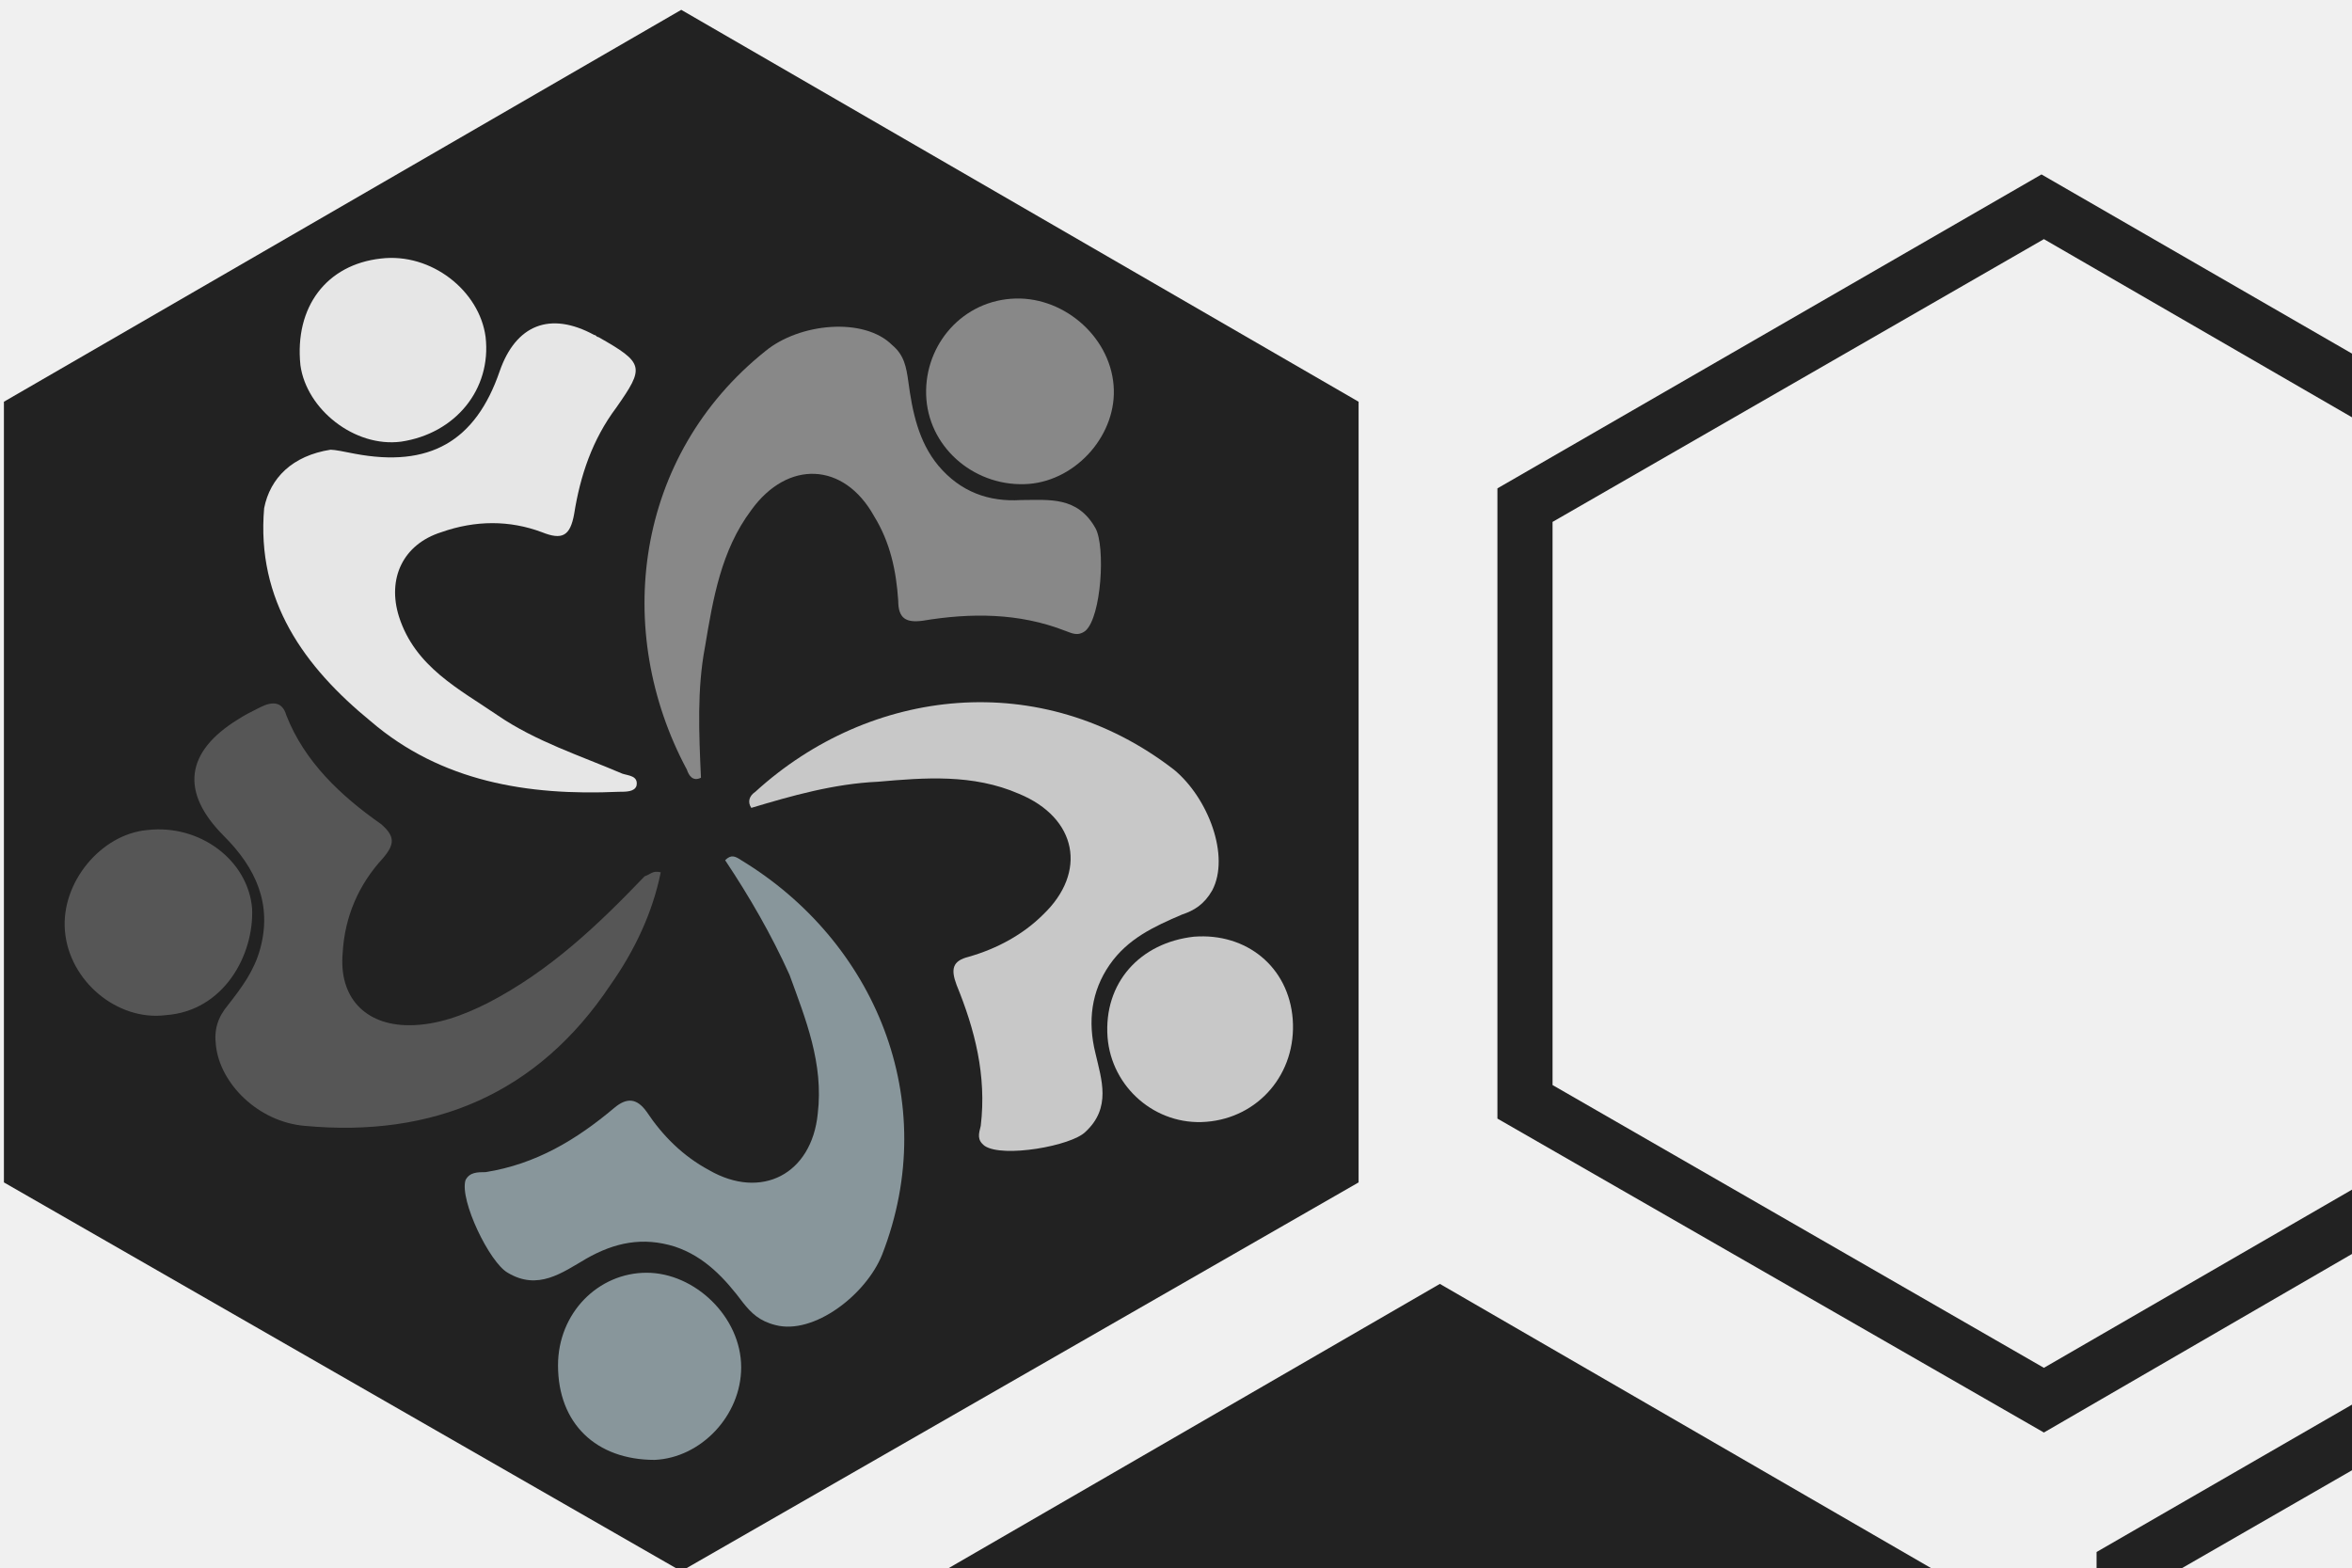
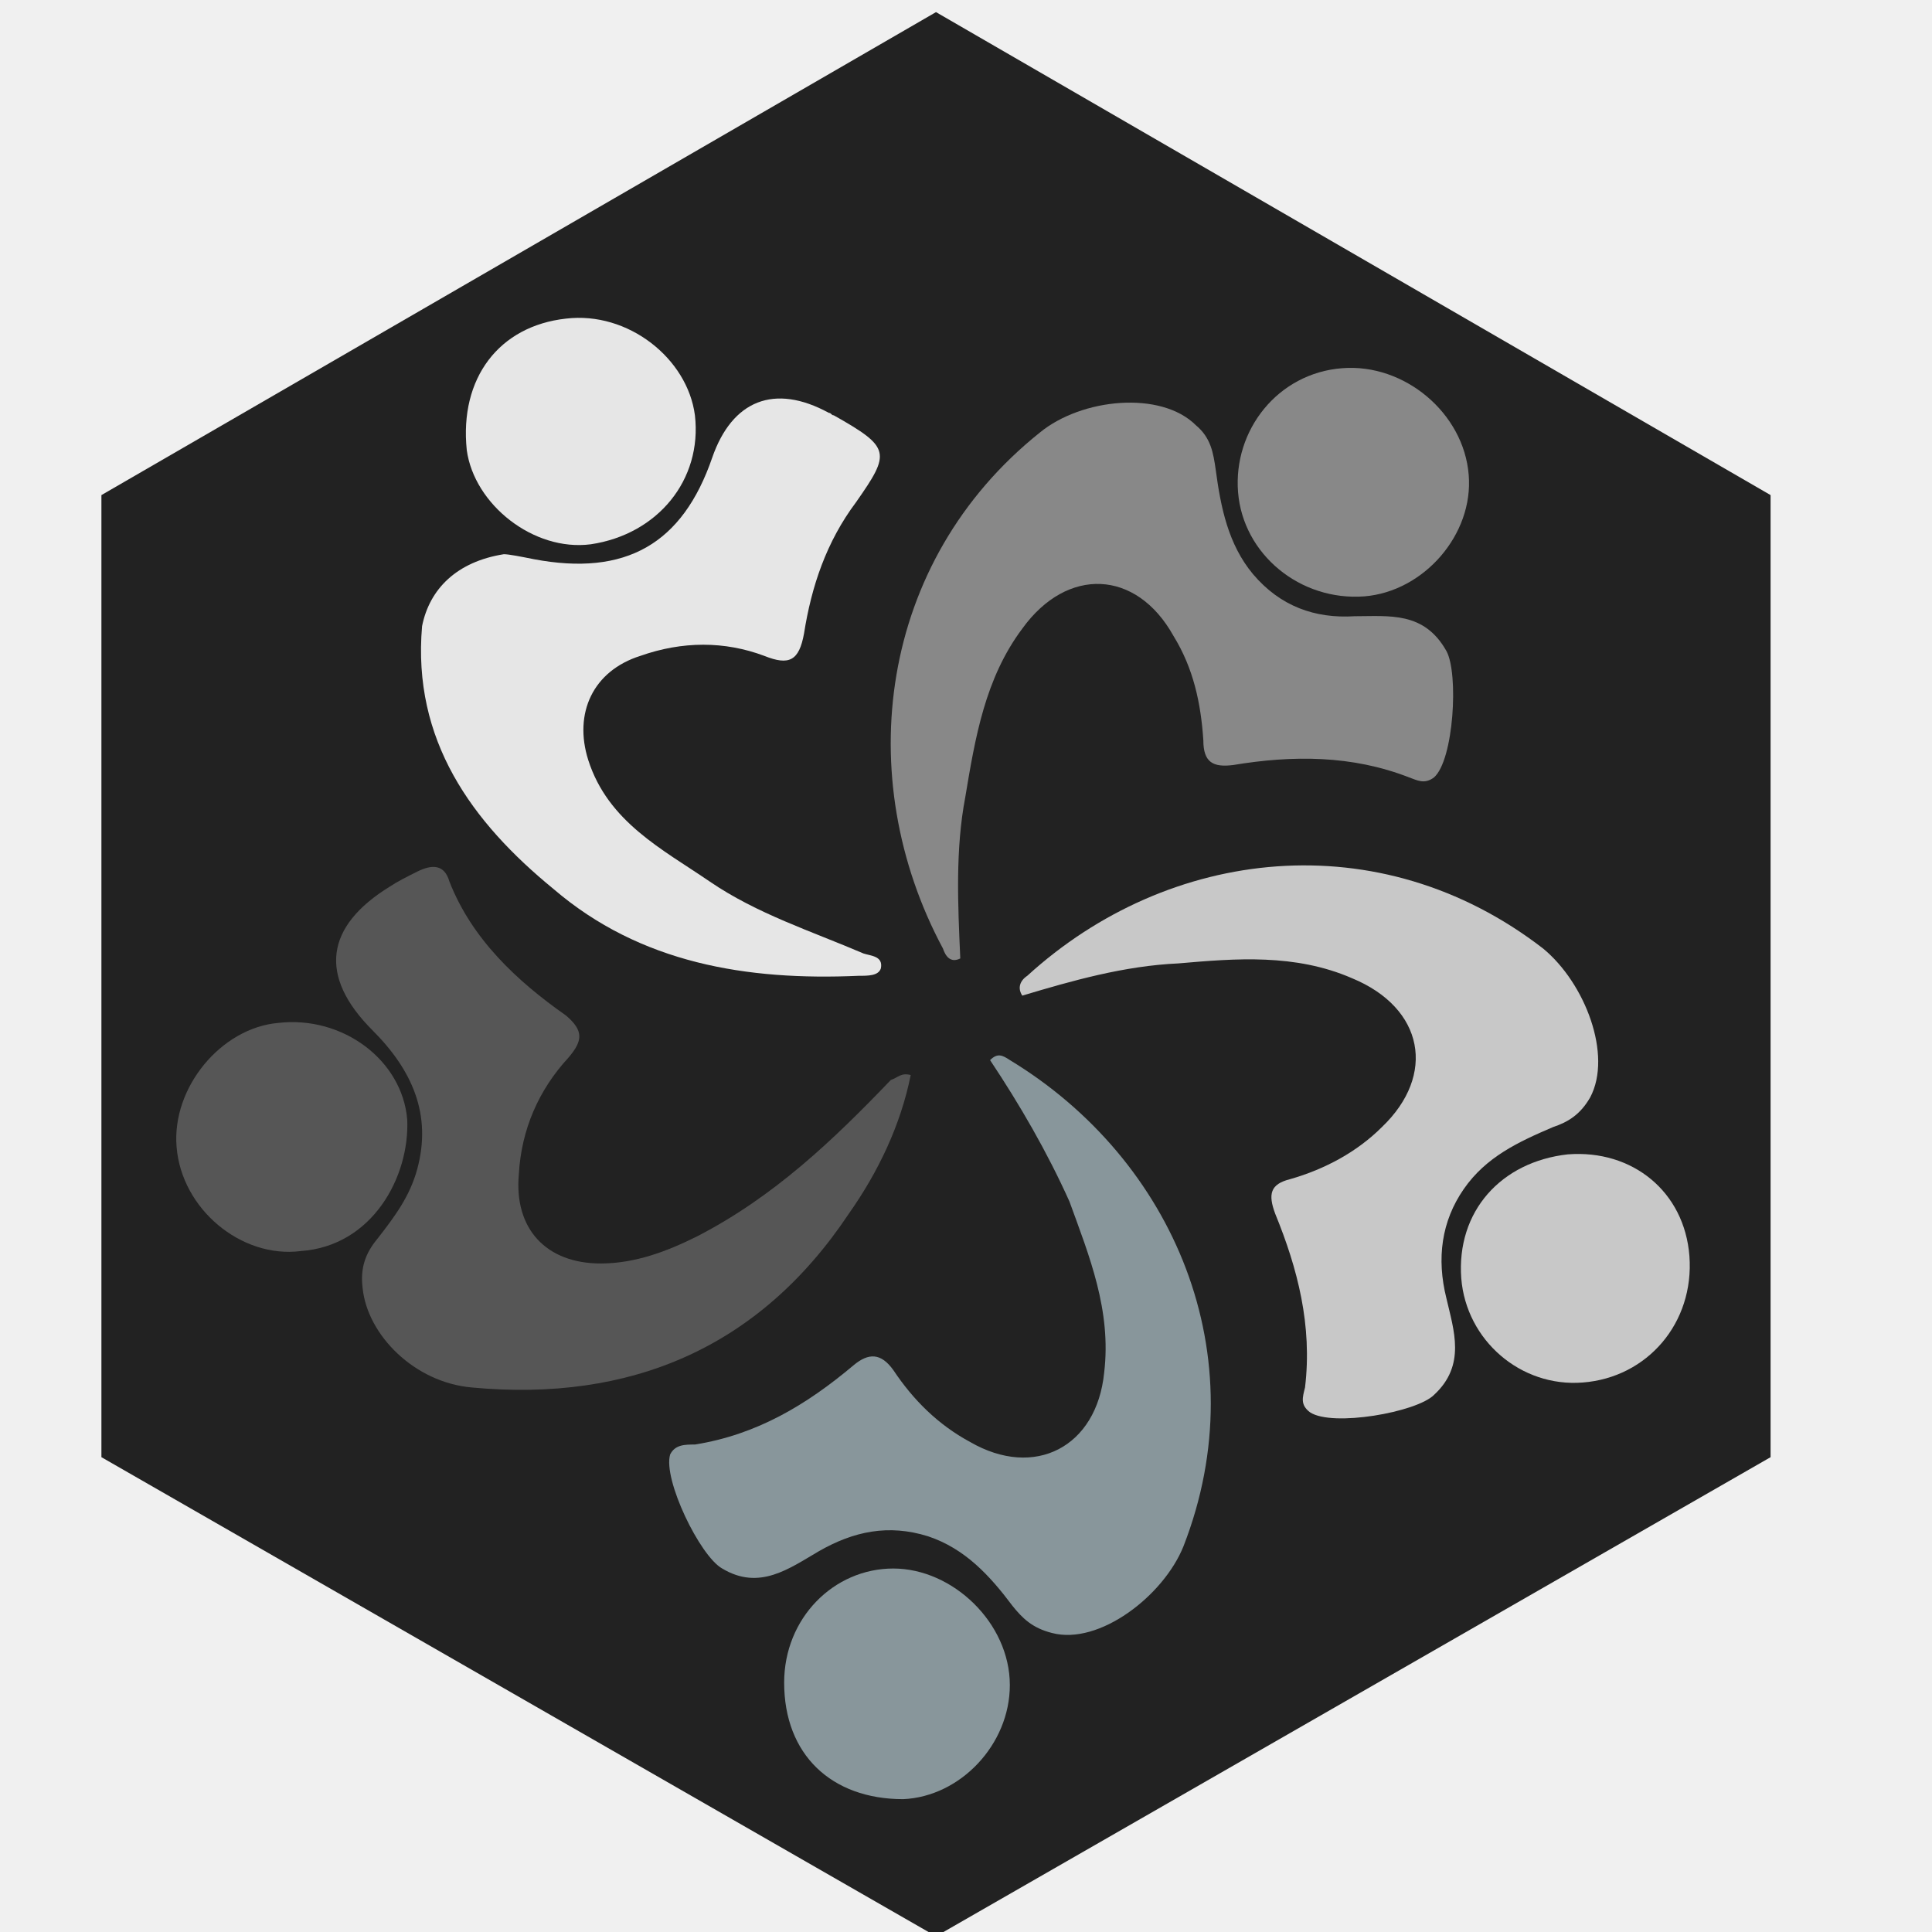
- <svg xmlns="http://www.w3.org/2000/svg" width="60" height="40" version="1.1" viewBox="0 0 60 40">
+ <svg xmlns="http://www.w3.org/2000/svg" width="40" height="40" version="1.1" viewBox="0 0 40 40" id="svg46">
+   <defs id="defs50" />
  <mask id="a" fill="#ffffff">
-     <path d="m0 0h313.3v159.86h-313.3z" fill="#fff" fill-rule="evenodd" />
+     <path d="M 0,0 H 313.3 V 159.86 H 0 Z" fill="#ffffff" fill-rule="evenodd" id="path4" />
  </mask>
  <mask id="b" fill="#ffffff">
-     <path d="m0 0h313.3v159.86h-313.3z" fill="#fff" fill-rule="evenodd" />
+     <path d="M 0,0 H 313.3 V 159.86 H 0 Z" fill="#ffffff" fill-rule="evenodd" id="path7" />
  </mask>
-   <g>
-     <g transform="matrix(.49527 0 0 .49527 5.0758 3.2126)">
-       <g fill="#222">
-         <polygon class="st0" transform="matrix(1.6152 0 0 1.6152 -24.584 -106.93)" points="9 99.9 30.6 112.3 52.2 99.9 52.2 75 30.6 62.5 9 75" />
-         <path class="st0" d="m69.72 49.413 25.308 14.568 25.185-14.568v-29.012l-25.185-14.568-25.308 14.568zm25.308 17.901-28.148-16.173v-32.468l28.024-16.173 28.024 16.173v32.468z" stroke-width="1.234" />
-         <path class="st0" d="m100.58 104.21 25.308 14.568 25.185-14.568v-29.012l-25.185-14.568-25.308 14.568zm25.308 17.901-28.148-16.173v-32.468l28.024-16.173 28.024 16.173v32.468z" stroke-width="1.234" />
-         <polygon class="st0" transform="matrix(1.2345 0 0 1.2345 26.14 -17.499)" points="30.6 112.3 52.2 99.9 52.2 75 30.6 62.5 9 75 9 99.9" />
+   <g id="g44">
+     <g transform="matrix(0.49527,0,0,0.49527,5.0758,3.2126)" id="g42">
+       <g fill="#222222" id="g18">
+         <polygon class="st0" transform="matrix(1.6152,0,0,1.6152,-20.5458,-106.93)" points="52.2,99.9 52.2,75 30.6,62.5 9,75 9,99.9 30.6,112.3 " id="polygon10" />
      </g>
-       <g transform="matrix(.66255 0 0 .66255 89.519 7.1168)" stroke-width="1.565">
-         <path class="st1" d="m-57.75 52.302c4.068-0.313 7.354 2.347 7.667 6.415 0.313 4.225-2.66 7.667-6.728 7.98-3.912 0.313-7.354-2.66-7.667-6.572-0.313-4.225 2.504-7.354 6.728-7.824z" fill="#c8c8c8" />
-         <path class="st2" d="m-107.2 85.631c0-4.068 3.13-7.198 6.885-7.198 3.755 0 7.354 3.442 7.354 7.354 0 3.755-3.129 7.041-6.728 7.198-4.538 0-7.511-2.817-7.511-7.354z" fill="#88969b" />
-         <path class="st3" d="m-96.086 39.941c-0.626 0.313-0.939-0.156-1.095-0.626-5.79-10.797-4.068-24.41 6.102-32.546 2.66-2.191 7.667-2.66 9.858-0.469 0.939 0.782 1.095 1.721 1.252 2.817 0.313 2.347 0.782 4.694 2.347 6.572 1.721 2.034 3.912 2.817 6.415 2.66 2.191 0 4.381-0.313 5.79 2.191 0.782 1.408 0.469 6.885-0.782 7.98-0.626 0.469-1.095 0.156-1.565 0-3.599-1.408-7.354-1.408-11.11-0.782-1.252 0.156-1.878-0.156-1.878-1.565-0.156-2.347-0.626-4.538-1.878-6.572-2.347-4.225-6.728-4.381-9.545-0.469-2.347 3.13-2.973 6.885-3.599 10.64-0.626 3.286-0.469 6.728-0.313 10.171 0 0-0.156 0 0 0z" fill="#888" />
-         <path class="st1" d="m-92.174 42.288c-0.313-0.469-0.156-0.939 0.313-1.252 8.919-8.137 22.219-9.701 32.546-1.721 2.66 2.191 4.381 6.728 2.973 9.388-0.626 1.095-1.408 1.565-2.347 1.878-2.191 0.939-4.225 1.878-5.633 3.912-1.408 2.034-1.721 4.381-1.095 6.885 0.469 2.034 1.252 4.225-0.782 6.102-1.095 1.095-6.415 2.034-7.824 1.095-0.626-0.469-0.469-0.939-0.313-1.565 0.469-3.912-0.469-7.511-1.878-10.953-0.469-1.252-0.313-1.878 0.939-2.191 2.191-0.626 4.225-1.721 5.79-3.286 3.442-3.286 2.66-7.511-1.878-9.388-3.599-1.565-7.354-1.252-10.953-0.939-3.442 0.156-6.728 1.095-9.858 2.034z" fill="#c8c8c8" />
-         <path class="st2" d="m-94.208 46.356c0.469-0.469 0.782-0.313 1.252 0 10.327 6.259 15.647 18.62 10.953 30.669-1.252 3.13-5.32 6.259-8.293 5.477-1.252-0.313-1.878-0.939-2.504-1.721-1.408-1.878-2.973-3.599-5.32-4.381-2.504-0.782-4.694-0.313-6.885 0.939-1.878 1.095-3.755 2.504-6.102 1.095-1.408-0.782-3.755-5.633-3.286-7.198 0.313-0.626 0.939-0.626 1.565-0.626 3.912-0.626 7.041-2.504 10.014-5.007 0.939-0.782 1.721-0.782 2.504 0.313 1.252 1.878 2.817 3.442 4.851 4.538 4.068 2.347 7.98 0.313 8.45-4.381 0.469-3.912-0.939-7.354-2.191-10.797-1.408-3.13-3.13-6.102-5.007-8.919z" fill="#88969b" />
-         <path class="st4" d="m-99.215 47.295c-0.626 3.13-2.034 6.102-3.912 8.762-5.633 8.45-13.77 11.892-23.784 10.953-3.599-0.313-6.572-3.286-6.885-6.259-0.156-1.252 0.156-2.191 0.939-3.13 1.095-1.408 2.034-2.66 2.504-4.381 0.939-3.442-0.313-6.259-2.817-8.762-3.442-3.442-2.973-6.572 1.095-9.075 0.469-0.313 1.095-0.626 1.721-0.939 0.939-0.469 1.721-0.469 2.034 0.626 1.408 3.599 4.225 6.259 7.354 8.45 1.095 0.939 1.095 1.565 0.156 2.66-1.878 2.034-2.973 4.538-3.13 7.354-0.313 3.442 1.721 5.633 5.164 5.633 2.191 0 4.225-0.782 6.102-1.721 4.851-2.504 8.606-6.102 12.205-9.858 0.469-0.156 0.626-0.469 1.252-0.313z" fill="#565656" />
-         <path class="st5" d="m-124.88 14.436c0.313 0 1.095 0.156 1.878 0.313 5.79 1.095 9.388-0.939 11.266-6.415 1.252-3.599 3.912-4.694 7.354-2.817 0.156 0 0.156 0.156 0.313 0.156 3.599 2.034 3.599 2.347 1.408 5.477-1.878 2.504-2.817 5.32-3.286 8.293-0.313 1.721-0.939 2.034-2.504 1.408-2.504-0.939-5.164-0.939-7.824 0-2.973 0.939-4.225 3.599-3.286 6.572 1.252 3.912 4.694 5.633 7.667 7.667 2.973 2.034 6.415 3.13 9.701 4.538 0.469 0.156 1.252 0.156 1.095 0.939-0.156 0.469-0.782 0.469-1.408 0.469-7.041 0.313-13.77-0.782-19.246-5.477-5.164-4.225-8.919-9.388-8.293-16.586 0.469-2.347 2.191-4.068 5.164-4.538z" fill="#e6e6e6" />
-         <path class="st4" d="m-137.71 58.405c-3.755 0.469-7.511-2.66-7.824-6.572-0.313-3.755 2.817-7.511 6.415-7.824 4.068-0.469 7.824 2.347 8.137 6.102 0.156 3.599-2.191 7.98-6.728 8.293z" fill="#565656" />
-         <path class="st3" d="m-71.989 2.7c3.912-0.313 7.667 2.817 7.98 6.728 0.313 3.755-2.817 7.354-6.572 7.667-4.068 0.313-7.667-2.66-7.98-6.572-0.313-3.912 2.504-7.511 6.572-7.824z" fill="#888" />
-         <path class="st5" d="m-112.83 5.673c0.469 4.068-2.347 7.511-6.572 8.137-3.599 0.469-7.354-2.504-7.824-5.946-0.469-4.538 2.034-7.824 6.259-8.293 3.912-0.469 7.667 2.504 8.137 6.102z" fill="#e6e6e6" />
+       <g transform="matrix(0.66255,0,0,0.66255,93.5572,7.1168)" stroke-width="1.565" id="g40">
+         <path class="st1" d="m -57.75,52.302 c 4.068,-0.313 7.354,2.347 7.667,6.415 0.313,4.225 -2.66,7.667 -6.728,7.98 -3.912,0.313 -7.354,-2.66 -7.667,-6.572 -0.313,-4.225 2.504,-7.354 6.728,-7.824 z" fill="#c8c8c8" id="path20" />
+         <path class="st2" d="m -107.2,85.631 c 0,-4.068 3.13,-7.198 6.885,-7.198 3.755,0 7.354,3.442 7.354,7.354 0,3.755 -3.129,7.041 -6.728,7.198 -4.538,0 -7.511,-2.817 -7.511,-7.354 z" fill="#88969b" id="path22" />
+         <path class="st3" d="m -96.086,39.941 c -0.626,0.313 -0.939,-0.156 -1.095,-0.626 -5.79,-10.797 -4.068,-24.41 6.102,-32.546 2.66,-2.191 7.667,-2.66 9.858,-0.469 0.939,0.782 1.095,1.721 1.252,2.817 0.313,2.347 0.782,4.694 2.347,6.572 1.721,2.034 3.912,2.817 6.415,2.66 2.191,0 4.381,-0.313 5.79,2.191 0.782,1.408 0.469,6.885 -0.782,7.98 -0.626,0.469 -1.095,0.156 -1.565,0 -3.599,-1.408 -7.354,-1.408 -11.11,-0.782 -1.252,0.156 -1.878,-0.156 -1.878,-1.565 -0.156,-2.347 -0.626,-4.538 -1.878,-6.572 -2.347,-4.225 -6.728,-4.381 -9.545,-0.469 -2.347,3.13 -2.973,6.885 -3.599,10.64 -0.626,3.286 -0.469,6.728 -0.313,10.171 0,0 -0.156,0 0,0 z" fill="#888888" id="path24" />
+         <path class="st1" d="m -92.174,42.288 c -0.313,-0.469 -0.156,-0.939 0.313,-1.252 8.919,-8.137 22.219,-9.701 32.546,-1.721 2.66,2.191 4.381,6.728 2.973,9.388 -0.626,1.095 -1.408,1.565 -2.347,1.878 -2.191,0.939 -4.225,1.878 -5.633,3.912 -1.408,2.034 -1.721,4.381 -1.095,6.885 0.469,2.034 1.252,4.225 -0.782,6.102 -1.095,1.095 -6.415,2.034 -7.824,1.095 -0.626,-0.469 -0.469,-0.939 -0.313,-1.565 0.469,-3.912 -0.469,-7.511 -1.878,-10.953 -0.469,-1.252 -0.313,-1.878 0.939,-2.191 2.191,-0.626 4.225,-1.721 5.79,-3.286 3.442,-3.286 2.66,-7.511 -1.878,-9.388 -3.599,-1.565 -7.354,-1.252 -10.953,-0.939 -3.442,0.156 -6.728,1.095 -9.858,2.034 z" fill="#c8c8c8" id="path26" />
+         <path class="st2" d="m -94.208,46.356 c 0.469,-0.469 0.782,-0.313 1.252,0 10.327,6.259 15.647,18.62 10.953,30.669 -1.252,3.13 -5.32,6.259 -8.293,5.477 -1.252,-0.313 -1.878,-0.939 -2.504,-1.721 -1.408,-1.878 -2.973,-3.599 -5.32,-4.381 -2.504,-0.782 -4.694,-0.313 -6.885,0.939 -1.878,1.095 -3.755,2.504 -6.102,1.095 -1.408,-0.782 -3.755,-5.633 -3.286,-7.198 0.313,-0.626 0.939,-0.626 1.565,-0.626 3.912,-0.626 7.041,-2.504 10.014,-5.007 0.939,-0.782 1.721,-0.782 2.504,0.313 1.252,1.878 2.817,3.442 4.851,4.538 4.068,2.347 7.98,0.313 8.45,-4.381 0.469,-3.912 -0.939,-7.354 -2.191,-10.797 -1.408,-3.13 -3.13,-6.102 -5.007,-8.919 z" fill="#88969b" id="path28" />
+         <path class="st4" d="m -99.215,47.295 c -0.626,3.13 -2.034,6.102 -3.912,8.762 -5.633,8.45 -13.77,11.892 -23.784,10.953 -3.599,-0.313 -6.572,-3.286 -6.885,-6.259 -0.156,-1.252 0.156,-2.191 0.939,-3.13 1.095,-1.408 2.034,-2.66 2.504,-4.381 0.939,-3.442 -0.313,-6.259 -2.817,-8.762 -3.442,-3.442 -2.973,-6.572 1.095,-9.075 0.469,-0.313 1.095,-0.626 1.721,-0.939 0.939,-0.469 1.721,-0.469 2.034,0.626 1.408,3.599 4.225,6.259 7.354,8.45 1.095,0.939 1.095,1.565 0.156,2.66 -1.878,2.034 -2.973,4.538 -3.13,7.354 -0.313,3.442 1.721,5.633 5.164,5.633 2.191,0 4.225,-0.782 6.102,-1.721 4.851,-2.504 8.606,-6.102 12.205,-9.858 0.469,-0.156 0.626,-0.469 1.252,-0.313 z" fill="#565656" id="path30" />
+         <path class="st5" d="m -124.88,14.436 c 0.313,0 1.095,0.156 1.878,0.313 5.79,1.095 9.388,-0.939 11.266,-6.415 1.252,-3.599 3.912,-4.694 7.354,-2.817 0.156,0 0.156,0.156 0.313,0.156 3.599,2.034 3.599,2.347 1.408,5.477 -1.878,2.504 -2.817,5.32 -3.286,8.293 -0.313,1.721 -0.939,2.034 -2.504,1.408 -2.504,-0.939 -5.164,-0.939 -7.824,0 -2.973,0.939 -4.225,3.599 -3.286,6.572 1.252,3.912 4.694,5.633 7.667,7.667 2.973,2.034 6.415,3.13 9.701,4.538 0.469,0.156 1.252,0.156 1.095,0.939 -0.156,0.469 -0.782,0.469 -1.408,0.469 -7.041,0.313 -13.77,-0.782 -19.246,-5.477 -5.164,-4.225 -8.919,-9.388 -8.293,-16.586 0.469,-2.347 2.191,-4.068 5.164,-4.538 z" fill="#e6e6e6" id="path32" />
+         <path class="st4" d="m -137.71,58.405 c -3.755,0.469 -7.511,-2.66 -7.824,-6.572 -0.313,-3.755 2.817,-7.511 6.415,-7.824 4.068,-0.469 7.824,2.347 8.137,6.102 0.156,3.599 -2.191,7.98 -6.728,8.293 z" fill="#565656" id="path34" />
+         <path class="st3" d="m -71.989,2.7 c 3.912,-0.313 7.667,2.817 7.98,6.728 0.313,3.755 -2.817,7.354 -6.572,7.667 -4.068,0.313 -7.667,-2.66 -7.98,-6.572 -0.313,-3.912 2.504,-7.511 6.572,-7.824 z" fill="#888888" id="path36" />
+         <path class="st5" d="m -112.83,5.673 c 0.469,4.068 -2.347,7.511 -6.572,8.137 -3.599,0.469 -7.354,-2.504 -7.824,-5.946 -0.469,-4.538 2.034,-7.824 6.259,-8.293 3.912,-0.469 7.667,2.504 8.137,6.102 z" fill="#e6e6e6" id="path38" />
      </g>
    </g>
  </g>
</svg>
